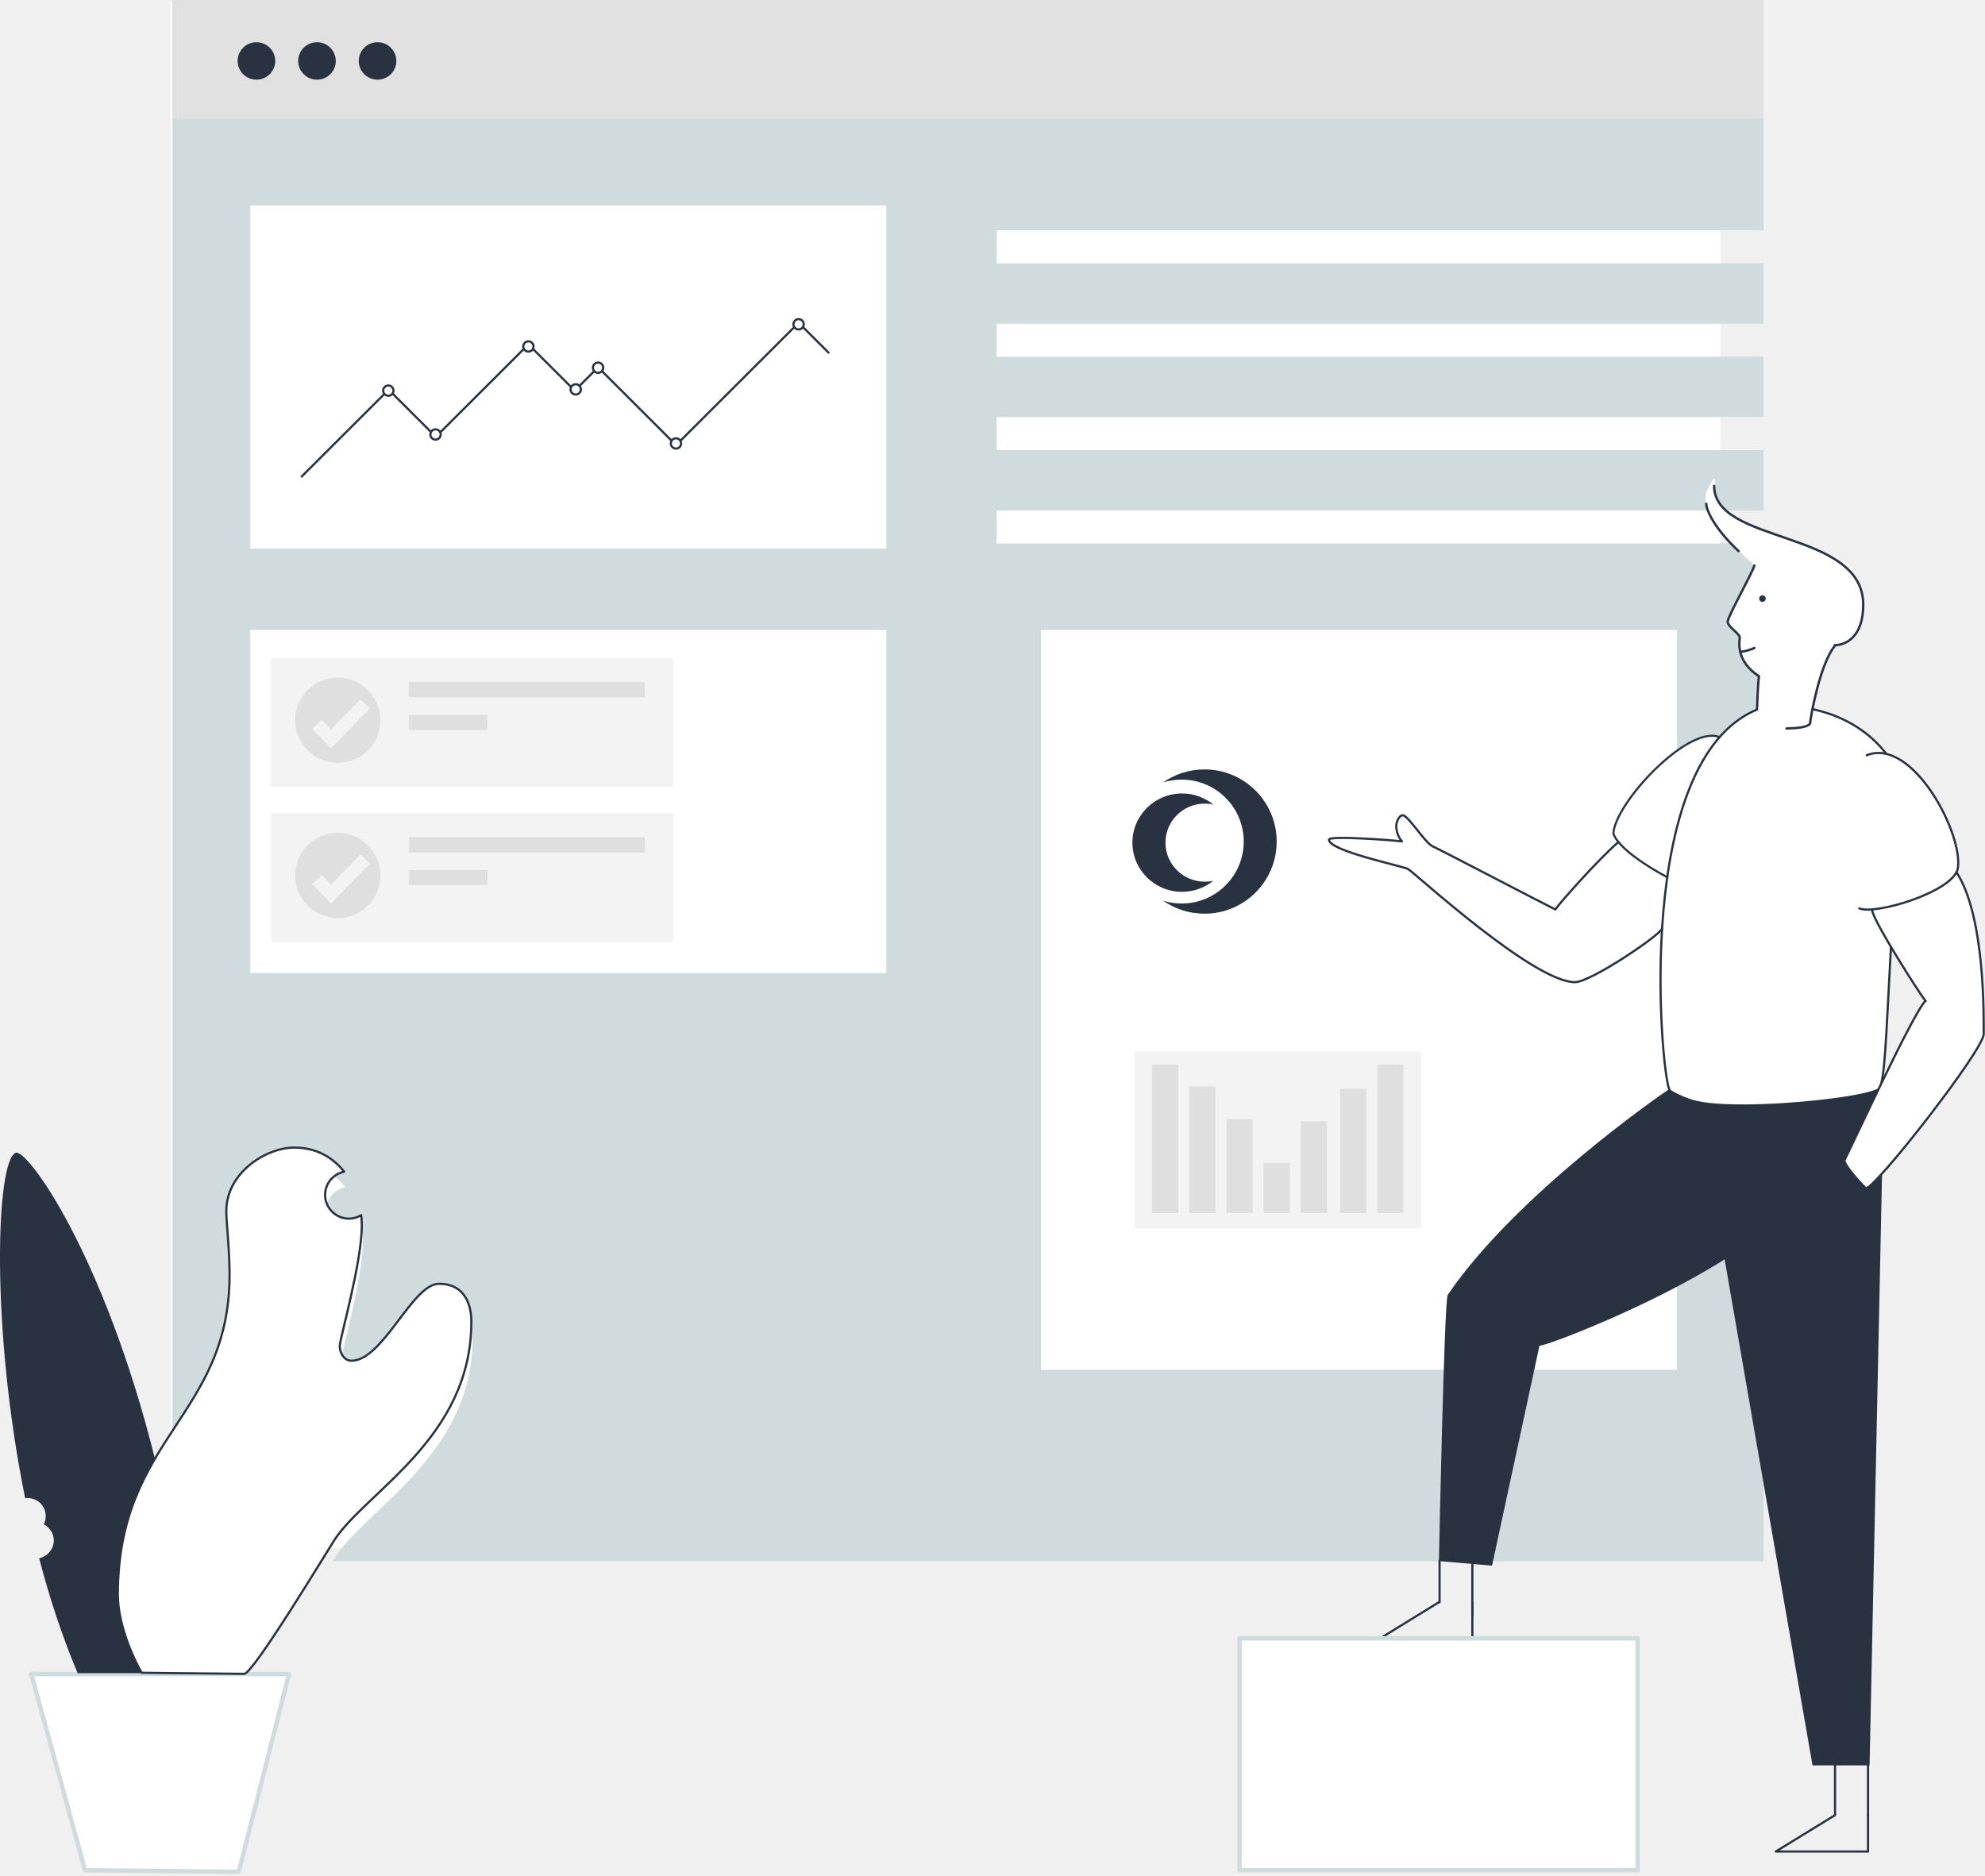
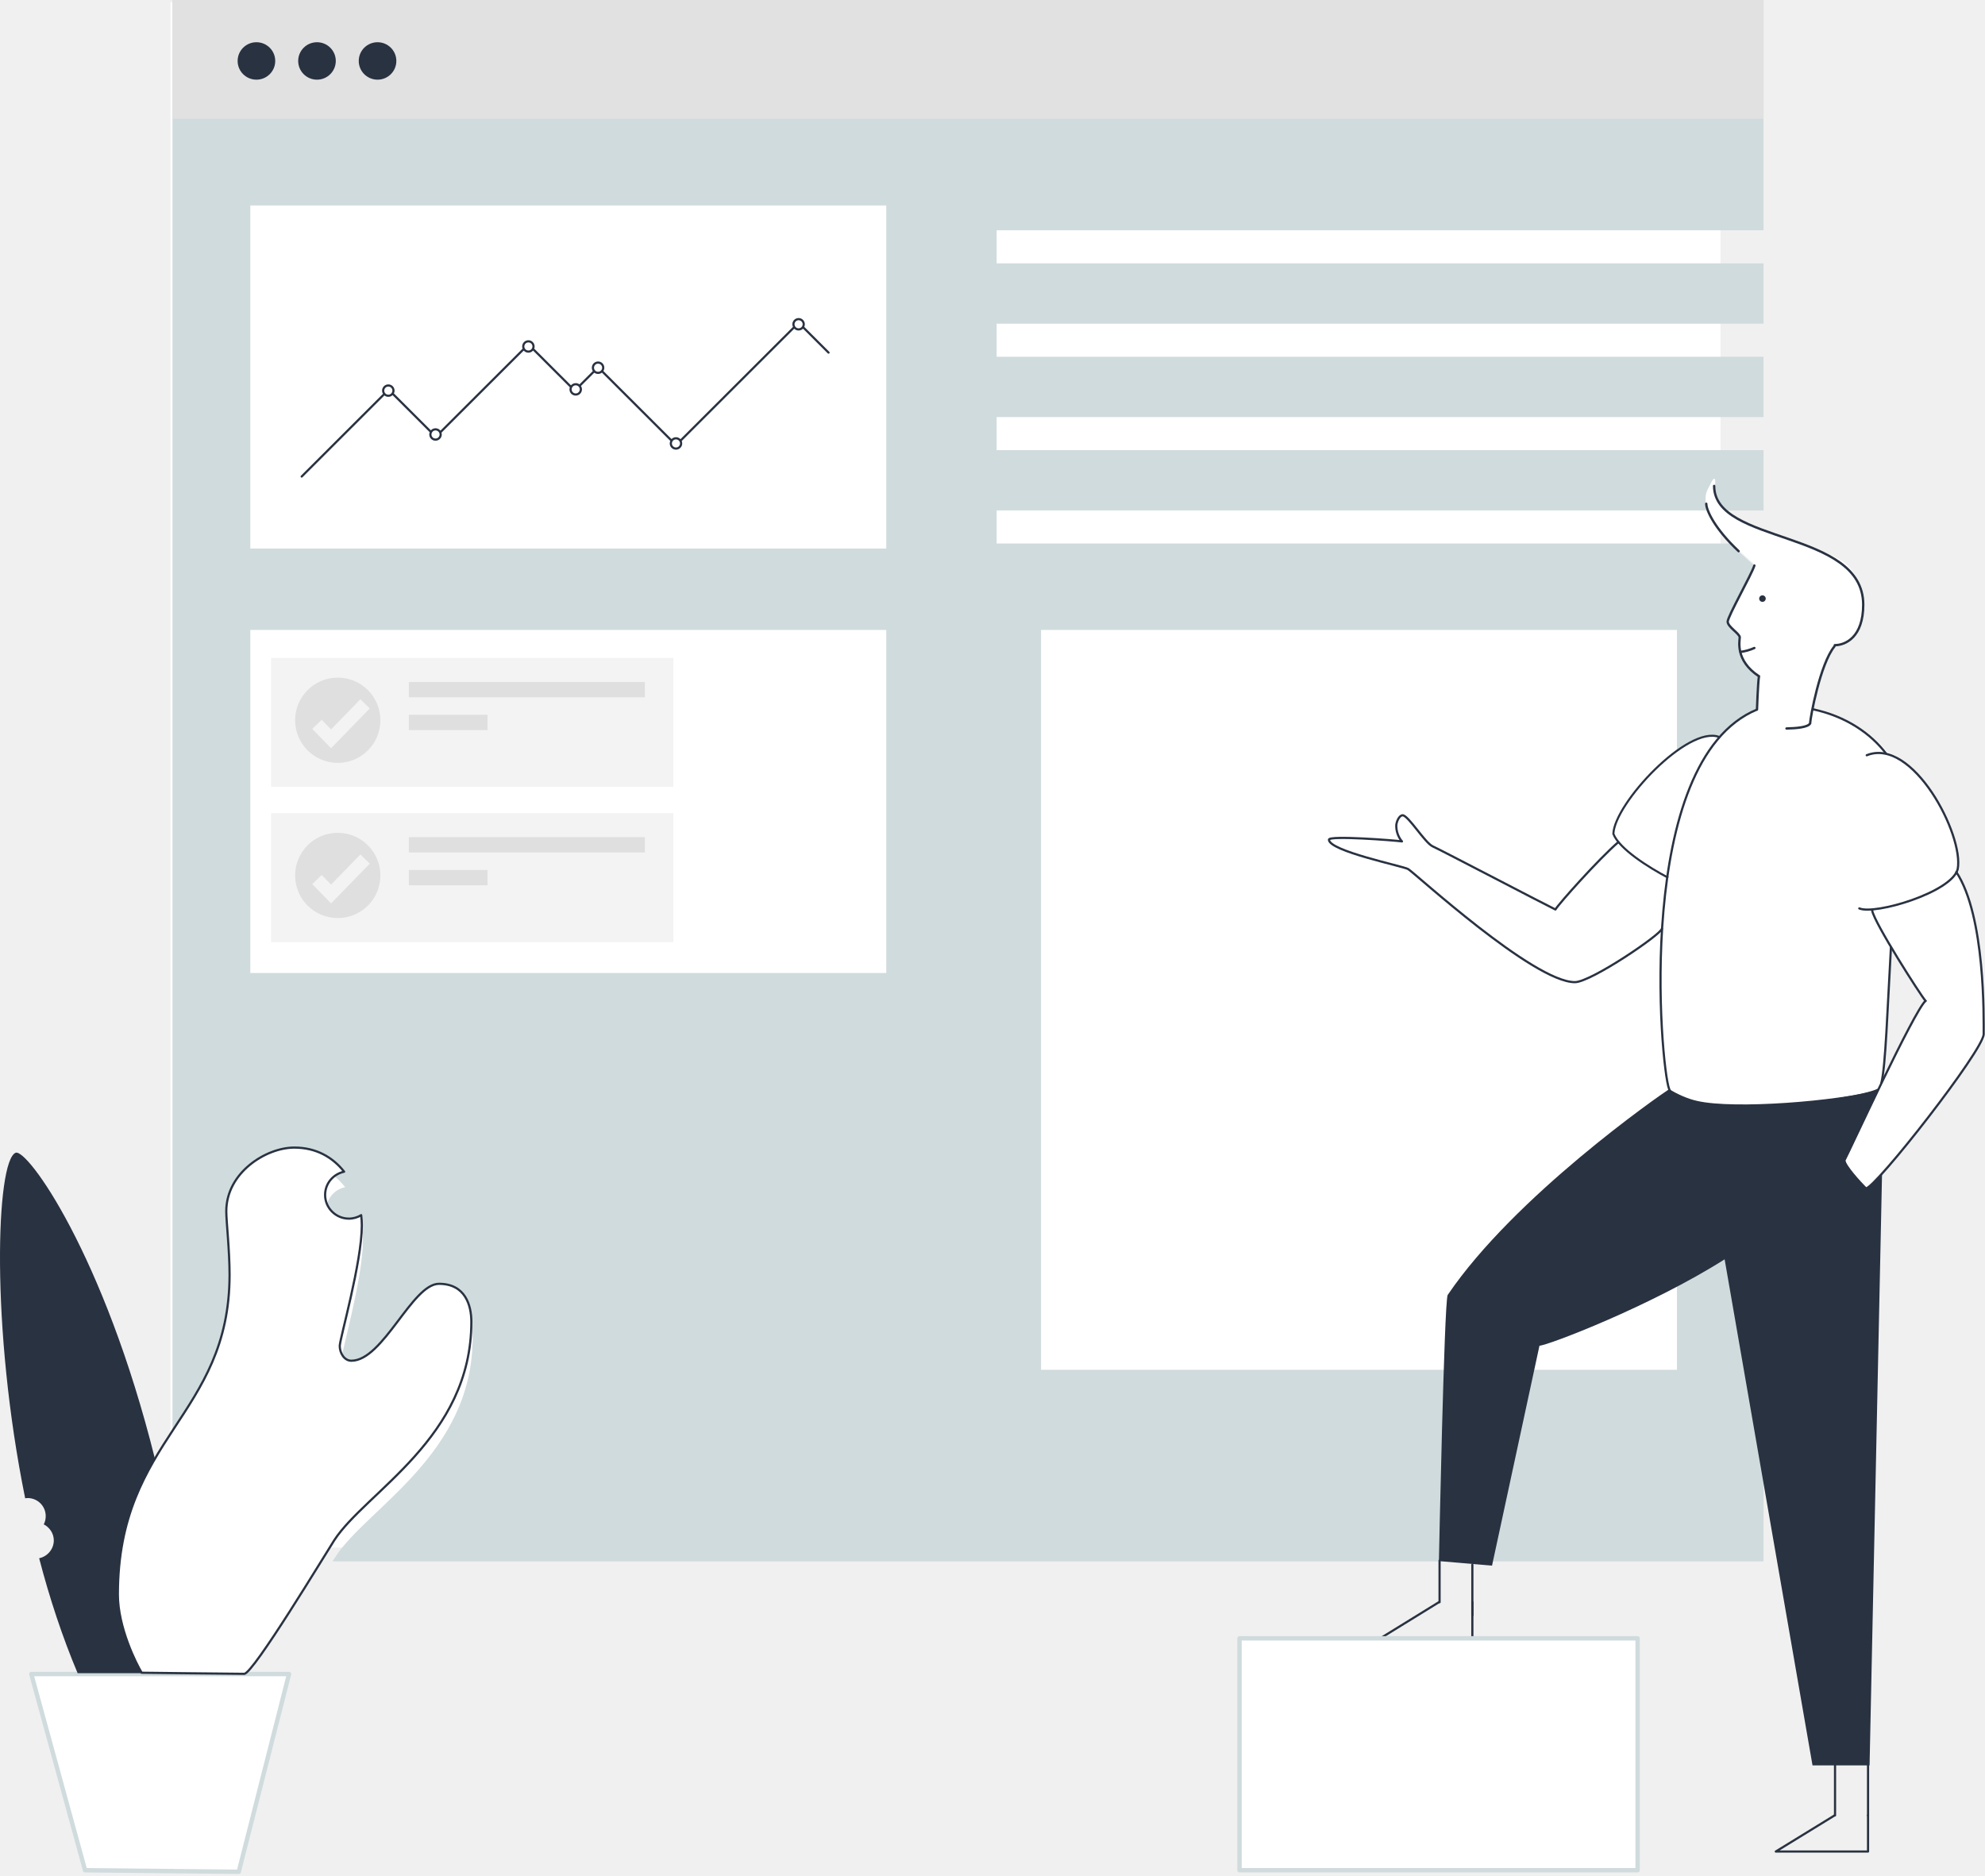
<svg xmlns="http://www.w3.org/2000/svg" width="908px" height="858px" viewBox="0 0 908 858" version="1.1">
-   <g id="Artboard" stroke="none" stroke-width="1" fill="none" fill-rule="evenodd">
-     <rect id="Rectangle" fill="#FFFFFF" x="78" y="1" width="709" height="707" />
+   <g id="Page-1" stroke="none" stroke-width="1" fill="none" fill-rule="evenodd">
    <g id="hero">
-       <g id="Background" transform="translate(78, 0)" fill-rule="nonzero">
-         <path d="M728.7,205.936 L728.7,233.52 L711.7,233.52 C714.1,235.811 717.5,238.101 722.3,240.391 C723.154,240.65 725.565,241.389 728.7,242.39 L728.7,242.483 C725.4,241.487 722.9,240.69 722,240.391 C702.6,231.031 705.9,220.973 706.1,219.18 C706.1,219.18 703.4,222.467 702.5,225.554 C701.809,227.98 702.204,230.703 703.294,233.52 L377.9,233.52 L377.9,248.657 L713.836,248.657 C719.375,254.575 724.8,258.914 724.8,258.914 L722,264.789 L715.1,277.834 L712,284.008 L712.9,285.801 L716.6,289.585 L717.9,291.178 L717.9,296.456 L718.4,299.444 L720.7,303.925 L724,307.211 L726.6,309.302 L725.6,324.638 C718.9,327.426 713.3,331.808 708.4,337.384 C708.4,337.384 708.3,337.285 708.3,337.285 C703.408,335.424 696.335,338.333 689.1,343.532 L689.1,288.191 L398.2,288.191 L398.2,626.671 L689.1,626.671 L689.1,502.299 C696.272,506.702 712.066,507.574 728.7,506.774 L728.7,714.303 L74.1,714.303 C74.7,713.307 75.2,712.61 75.5,712.112 C90,689.806 138.2,665.308 138.2,612.032 C138.2,604.464 135.5,594.506 123.3,594.506 C111.1,594.506 97.9,629.758 83.2,629.758 C79.9,629.758 77.9,626.173 77.9,622.986 C77.9,619.799 88,584.747 88,567.718 C88,566.125 87.9,564.631 87.7,563.038 C86.1,564.033 84.2,564.631 82.1,564.631 C76.1,564.631 71.2,559.751 71.2,553.776 C71.2,548.499 74.9,544.117 79.9,543.121 C74.8,536.648 67.3,532.068 57.1,532.068 C44.2,532.068 26,543.519 26,561.245 C26,566.224 27.5,578.871 27.5,590.323 C27.5,623.683 14,642.504 0.9,662.62 L0.9,2.27373675e-13 L728.7,2.27373675e-13 L728.7,105.358 L377.9,105.358 L377.9,120.494 L728.7,120.494 L728.7,148.079 L377.9,148.079 L377.9,163.215 L728.7,163.215 L728.7,190.799 L377.9,190.799 L377.9,205.936 L728.7,205.936 Z M36.5,288.191 L36.5,445.132 L327.4,445.132 L327.4,288.191 L36.5,288.191 Z M36.5,94.006 L36.5,250.947 L327.4,250.947 L327.4,94.006 L36.5,94.006 Z" id="Combined-Shape" fill="#D0DBDD" />
-         <rect id="Rectangle" fill="#E1E1E1" x="0.9" y="0" width="727.7" height="54.372" />
-         <ellipse id="Oval" fill="#293241" cx="39.3" cy="27.883" rx="8.6" ry="8.564" />
-         <ellipse id="Oval" fill="#293241" cx="67" cy="27.883" rx="8.6" ry="8.564" />
-         <ellipse id="Oval" fill="#293241" cx="94.7" cy="27.883" rx="8.6" ry="8.564" />
+       <rect id="Rectangle" fill="#FFFFFF" fill-rule="nonzero" x="78" y="1" width="709" height="707" />
+       <g>
+         <g id="Background" transform="translate(78, 0)" fill-rule="nonzero">
+           <path d="M728.7,205.936 L728.7,233.52 L711.7,233.52 C714.1,235.811 717.5,238.101 722.3,240.391 C723.154,240.65 725.565,241.389 728.7,242.39 L728.7,242.483 C725.4,241.487 722.9,240.69 722,240.391 C702.6,231.031 705.9,220.973 706.1,219.18 C706.1,219.18 703.4,222.467 702.5,225.554 C701.809,227.98 702.204,230.703 703.294,233.52 L377.9,233.52 L377.9,248.657 L713.836,248.657 C719.375,254.575 724.8,258.914 724.8,258.914 L722,264.789 L715.1,277.834 L712,284.008 L712.9,285.801 L716.6,289.585 L717.9,291.178 L717.9,296.456 L718.4,299.444 L720.7,303.925 L724,307.211 L726.6,309.302 L725.6,324.638 C718.9,327.426 713.3,331.808 708.4,337.384 C708.4,337.384 708.3,337.285 708.3,337.285 C703.408,335.424 696.335,338.333 689.1,343.532 L689.1,288.191 L398.2,288.191 L398.2,626.671 L689.1,626.671 L689.1,502.299 C696.272,506.702 712.066,507.574 728.7,506.774 L728.7,714.303 L74.1,714.303 C74.7,713.307 75.2,712.61 75.5,712.112 C90,689.806 138.2,665.308 138.2,612.032 C138.2,604.464 135.5,594.506 123.3,594.506 C111.1,594.506 97.9,629.758 83.2,629.758 C79.9,629.758 77.9,626.173 77.9,622.986 C77.9,619.799 88,584.747 88,567.718 C88,566.125 87.9,564.631 87.7,563.038 C86.1,564.033 84.2,564.631 82.1,564.631 C76.1,564.631 71.2,559.751 71.2,553.776 C71.2,548.499 74.9,544.117 79.9,543.121 C74.8,536.648 67.3,532.068 57.1,532.068 C44.2,532.068 26,543.519 26,561.245 C26,566.224 27.5,578.871 27.5,590.323 C27.5,623.683 14,642.504 0.9,662.62 L0.9,2.27373675e-13 L728.7,2.27373675e-13 L728.7,105.358 L377.9,105.358 L377.9,120.494 L728.7,120.494 L728.7,148.079 L377.9,148.079 L377.9,163.215 L728.7,163.215 L728.7,190.799 L377.9,190.799 L377.9,205.936 L728.7,205.936 Z M36.5,288.191 L36.5,445.132 L327.4,445.132 L327.4,288.191 L36.5,288.191 Z M36.5,94.006 L36.5,250.947 L327.4,250.947 L327.4,94.006 L36.5,94.006 Z" id="Combined-Shape" fill="#D0DBDD" />
+           <rect id="Rectangle" fill="#E1E1E1" x="0.9" y="0" width="727.7" height="54.372" />
+           <ellipse id="Oval" fill="#293241" cx="39.3" cy="27.883" rx="8.6" ry="8.564" />
+           <ellipse id="Oval" fill="#293241" cx="67" cy="27.883" rx="8.6" ry="8.564" />
+           <ellipse id="Oval" fill="#293241" cx="94.7" cy="27.883" rx="8.6" ry="8.564" />
+         </g>
+         <g id="Group-2" transform="translate(124, 301)">
+           <rect id="Rectangle" fill="#F3F3F3" fill-rule="nonzero" x="0" y="0" width="184" height="59" />
+           <circle id="Oval" fill="#DFDFDF" fill-rule="nonzero" cx="30.5" cy="28.5" r="19.5" />
+           <rect id="Rectangle" fill="#DFDFDF" fill-rule="nonzero" x="63" y="11" width="108" height="7" />
+           <rect id="Rectangle" fill="#DFDFDF" fill-rule="nonzero" x="63" y="26" width="36" height="7" />
+           <polyline id="Path" stroke="#F3F3F3" stroke-width="6" points="43 21 27.437 37 21 30.376" />
+         </g>
+         <g id="Group-2-Copy" transform="translate(124, 372)">
+           <rect id="Rectangle" fill="#F3F3F3" fill-rule="nonzero" x="0" y="0" width="184" height="59" />
+           <circle id="Oval" fill="#DFDFDF" fill-rule="nonzero" cx="30.5" cy="28.5" r="19.5" />
+           <rect id="Rectangle" fill="#DFDFDF" fill-rule="nonzero" x="63" y="11" width="108" height="7" />
+           <rect id="Rectangle" fill="#DFDFDF" fill-rule="nonzero" x="63" y="26" width="36" height="7" />
+           <polyline id="Path" stroke="#F3F3F3" stroke-width="6" points="43 21 27.437 37 21 30.376" />
+         </g>
+         <path d="M859.614,497.815 C802.845,510.477 770.927,510.477 763.861,497.815 C759.954,477.849 758.852,453.371 760.556,424.382 C745.732,435.936 732.444,444.095 720.692,448.86 C704.77,445.421 679.296,428.173 644.27,397.118 C620.54,391.07 608.455,386.957 608.013,384.78 C607.571,382.602 618.822,382.602 641.766,384.78 C638.582,377.783 638.582,373.703 641.766,372.541 C645.223,375.136 649.257,379.795 653.867,386.518 L712.114,415.262 L740.624,384.78 C740.624,384.78 739.856,383.137 738.32,379.853 C742.451,368.627 763.861,336.155 786.798,336.819 C792.74,330.503 798.516,326.29 804.125,324.182 C804.125,318.576 804.459,313.721 805.127,309.616 C796.78,303.293 793.942,297.17 796.613,291.246 L790.103,284.242 C793.842,276.042 798.116,267.399 802.923,258.311 C790.637,248.387 783.292,238.968 780.888,230.052 C780.888,221.893 785.377,214.844 784.494,221.893 C782.15,240.599 820.968,244.144 841.796,256.14 C854.606,263.517 858.194,290.888 839.582,295.326 C838.517,295.58 831.423,309.616 829.466,324.182 C829.344,325.089 830.577,323.918 831.423,324.182 C845.676,328.623 856.308,335.239 863.32,344.028 C871.299,346.986 878.863,354.034 886.009,365.172 C893.156,376.31 896.31,387.423 895.471,398.511 C903.824,415.758 908,441.3 908,475.091 C890.002,501.669 886.009,509.336 854.005,543.189 L844.189,545 L844.189,530.353 L859.614,497.815 Z M865,432.902 L860.9,494.125 L880.8,457.884 L865,432.902 Z" id="Combined-Shape" fill="#FFFFFF" fill-rule="nonzero" />
+         <g id="personnage" transform="translate(567, 222)">
+           <path d="M295.8,122.819 C289,113.861 277.7,105.7 262,102.415" id="Path" stroke="#293241" />
+           <path d="M293.6,273.506 C295.6,265.046 296.3,240.661 298,210.902" id="Path" stroke="#293241" />
+           <path d="M236.7,102.614 C180.1,126.103 192.6,266.34 196.5,276.193 C203.1,292.914 284.8,280.97 292.1,276.492" id="Path" stroke="#293241" fill="#FFFFFF" fill-rule="nonzero" />
+           <path d="M272.1,73.751 C265.6,81.713 261.1,106.197 261,108.984 C260,110.676 255.1,111.174 250.2,111.273" id="Path" stroke="#293241" stroke-width="1.075" stroke-linecap="round" />
+           <path d="M173.3,163.228 C164.1,171.19 146,191.494 144.5,194.082 C139.9,191.892 92,166.811 88.4,165.218 C84.8,163.626 77.2,150.986 74.6,150.986 C73.1,150.986 71.7,153.872 71.7,155.862 C71.7,159.246 73.3,161.834 74.3,162.929 C70.9,162.431 40.9,160.142 40.9,162.133 C40.9,167.308 74.5,174.176 77.1,175.569 C79.7,176.963 134.4,227.324 153.4,227.324 C160.8,227.324 193.2,205.229 193.2,202.84" id="Path" stroke="#293241" stroke-linecap="round" stroke-linejoin="round" />
+           <polyline id="Path" stroke="#293241" stroke-linecap="round" stroke-linejoin="round" points="287.5 608.521 287.5 625.042 245.3 625.042 272.2 608.521" />
+           <path d="M287.5,608.521 L287.5,585.43" id="Path" stroke="#293241" stroke-linecap="round" stroke-linejoin="round" />
+           <path d="M272.4,608.521 L272.4,585.43" id="Path" stroke="#293241" stroke-linecap="round" stroke-linejoin="round" />
+           <polyline id="Path" stroke="#293241" stroke-linecap="round" stroke-linejoin="round" points="106.5 510.982 106.5 527.504 64.4 527.504 91.2 510.982" />
+           <path d="M106.5,516.954 L106.5,493.863" id="Path" stroke="#293241" stroke-linecap="round" stroke-linejoin="round" />
+           <path d="M91.5,510.982 L91.5,491.972" id="Path" stroke="#293241" stroke-linecap="round" stroke-linejoin="round" />
+           <rect id="socle" stroke="#D0DBDD" stroke-width="2" fill="#FFFFFF" fill-rule="nonzero" stroke-linecap="round" stroke-linejoin="round" x="0" y="527.504" width="182.1" height="106.098" />
+           <path d="M289.4,194.579 C290.3,200.053 311.3,232.997 313.8,235.884 C308.5,240.462 279,304.658 276.7,308.839 C276.7,311.227 283.9,319.09 286.5,321.678 C290.9,321.678 340.4,258.278 340.4,251.112 C340.4,243.946 341.2,197.167 327.9,176.963" id="Path" stroke="#293241" stroke-linecap="round" />
+           <path d="M283.5,193.584 C290.7,196.669 325.7,186.219 328.5,175.669 C331.5,160.043 307.9,115.056 286.9,123.516" id="Path" stroke="#293241" stroke-linecap="round" />
+           <path d="M286.4,321.777 C283.8,319.19 276.6,311.327 276.6,308.938 C277.7,307.047 284.5,292.317 292.1,276.691 C273.3,281.767 226.5,285.549 209.4,281.667 C204.8,280.672 200.2,278.482 196.5,276.293 C192,279.179 125.8,325.261 95.2,370.447 C93.6,374.03 91.2,492.171 91.2,492.171 L115.5,494.261 L137.2,393.637 C140.7,393.637 188,375.623 221.9,354.124 L262.1,585.629 L288.2,585.629 L293.9,315.109 C290.1,319.09 287.3,321.777 286.4,321.777 Z" id="Path" fill="#293241" fill-rule="nonzero" />
+           <path d="M217.1,0.299 C217.1,27.171 285.3,20.204 285.3,54.641 C285.3,69.571 277.1,73.154 272.3,73.154" id="Path" stroke="#293241" stroke-width="1.075" stroke-linecap="round" />
+           <path d="M213.5,8.46 C213.5,11.446 217.3,19.806 228.3,30.157" id="Path" stroke="#293241" stroke-width="1.075" stroke-linecap="round" />
+           <path d="M235.5,36.726 C234.3,40.707 223.3,60.016 223.3,62.405 C223.3,64.793 228.8,67.879 228.8,69.571 C228.8,71.263 226.6,80.121 237.6,87.386 C237.1,90.671 236.7,102.614 236.7,102.614" id="Path" stroke="#293241" stroke-width="1.075" stroke-linecap="round" />
+           <ellipse id="Oval" fill="#293241" fill-rule="nonzero" cx="239.2" cy="51.855" rx="1.5" ry="1.493" />
+           <path d="M235.5,74.448 C233.5,75.343 231.4,75.941 229.2,76.239" id="Path" stroke="#293241" stroke-width="1.075" stroke-linecap="round" />
+           <path d="M219.4,115.155 C205,109.681 171.6,145.511 171,159.446 C173.6,166.313 187.2,174.873 196.1,179.55" id="Path" stroke="#293241" stroke-width="0.95" />
+         </g>
+         <g id="plant" transform="translate(0, 525)" fill-rule="nonzero">
+           <polygon id="Path" stroke="#D0DBDD" stroke-width="2" fill="#FFFFFF" stroke-linecap="round" stroke-linejoin="round" points="109.212 331.304 38.912 330.608 14.312 240.849 132.212 240.849" />
+           <path d="M64.912,240.352 C62.312,236.277 54.012,219.677 54.012,204.568 C54.012,176.934 61.612,158.446 70.912,142.541 C47.512,48.607 12.312,0.099 7.112,2.386 C-1.788,6.262 -4.388,82.105 11.512,160.434 C11.912,160.434 12.212,160.334 12.612,160.334 C17.212,160.334 20.912,164.012 20.912,168.584 C20.912,169.976 20.612,171.268 20.012,172.362 C22.712,173.753 24.612,176.537 24.612,179.717 C24.612,183.693 21.712,187.073 17.912,187.868 C22.612,205.959 28.512,223.851 35.512,240.451 C39.112,240.451 79.512,240.451 79.512,240.451 L79.512,240.451 C71.312,240.451 64.912,240.352 64.912,240.352 Z" id="Path" fill="#293241" />
+           <path d="M200.812,62.325 C188.512,62.325 175.312,97.513 160.712,97.513 C157.512,97.513 155.412,94.034 155.412,90.753 C155.412,87.572 165.512,52.583 165.512,35.586 C165.512,34.095 165.412,32.504 165.212,30.914 C163.612,31.908 161.612,32.504 159.612,32.504 C153.612,32.504 148.712,27.634 148.712,21.669 C148.712,16.401 152.412,12.127 157.412,11.034 C152.312,4.572 144.812,2.84217094e-14 134.612,2.84217094e-14 C121.712,2.84217094e-14 103.512,11.431 103.512,29.125 C103.512,34.095 105.012,46.719 105.012,58.15 C105.012,122.959 53.912,132.701 53.912,204.468 C53.912,219.577 62.312,236.177 64.812,240.253 C64.812,240.253 107.612,240.75 111.712,240.75 C115.812,240.75 149.112,185.483 152.912,179.618 C167.412,157.352 215.612,132.899 215.612,79.72 C215.612,72.265 212.912,62.325 200.812,62.325 Z" id="Path" stroke="#293241" fill="#FFFFFF" stroke-linecap="round" stroke-linejoin="round" />
+         </g>
      </g>
-       <g id="Group-2" transform="translate(124, 301)">
-         <rect id="Rectangle" fill="#F3F3F3" fill-rule="nonzero" x="0" y="0" width="184" height="59" />
-         <circle id="Oval" fill="#DFDFDF" fill-rule="nonzero" cx="30.5" cy="28.5" r="19.5" />
-         <rect id="Rectangle" fill="#DFDFDF" fill-rule="nonzero" x="63" y="11" width="108" height="7" />
-         <rect id="Rectangle" fill="#DFDFDF" fill-rule="nonzero" x="63" y="26" width="36" height="7" />
-         <polyline id="Path" stroke="#F3F3F3" stroke-width="6" points="43 21 27.437 37 21 30.376" />
+       <g id="Group-3" stroke-linecap="round" stroke-linejoin="round" transform="translate(138, 146)" stroke="#293241">
+         <path d="M225.327,3.644 L173.237,55.651 C173.449,56.004 173.571,56.418 173.571,56.86 C173.571,58.161 172.515,59.216 171.211,59.216 C169.908,59.216 168.851,58.161 168.851,56.86 C168.851,56.395 168.986,55.963 169.218,55.598 L137.351,23.782 C137.717,23.367 137.939,22.823 137.939,22.226 C137.939,20.925 136.882,19.87 135.579,19.87 C134.275,19.87 133.219,20.925 133.219,22.226 C133.219,22.833 133.448,23.387 133.826,23.805 L127.085,30.535 C127.472,30.955 127.709,31.516 127.709,32.131 C127.709,33.433 126.652,34.488 125.349,34.488 C124.045,34.488 122.989,33.433 122.989,32.131 C122.989,31.743 123.083,31.377 123.249,31.055 L105.784,13.617 C105.82,13.55 105.853,13.48 105.883,13.409 C106.251,12.529 106.051,11.514 105.377,10.838 C104.703,10.162 103.687,9.959 102.804,10.324 C101.921,10.688 101.345,11.547 101.345,12.501 C101.345,12.907 101.448,13.289 101.629,13.623 L63.38,51.803 C63.011,50.981 62.185,50.408 61.224,50.408 C60.334,50.408 59.559,50.899 59.157,51.625 L41.566,34.055 C41.14,34.664 40.432,35.062 39.632,35.062 C38.908,35.062 38.26,34.737 37.827,34.224 L5.68434189e-14,72 L37.827,34.224 C37.481,33.814 37.272,33.284 37.272,32.705 C37.272,31.404 38.328,30.349 39.632,30.349 C40.935,30.349 41.992,31.404 41.992,32.705 C41.992,33.208 41.834,33.673 41.566,34.055 L59.157,51.625 C58.97,51.963 58.864,52.351 58.864,52.764 C58.864,54.065 59.921,55.12 61.224,55.12 C62.527,55.12 63.584,54.065 63.584,52.764 C63.584,52.422 63.511,52.097 63.38,51.803 L101.629,13.623 C102.027,14.356 102.803,14.854 103.696,14.858 C104.574,14.861 105.374,14.378 105.784,13.617 L123.249,31.055 C123.641,30.295 124.434,29.775 125.349,29.775 C126.035,29.775 126.654,30.068 127.085,30.535 L133.826,23.805 C134.258,24.282 134.883,24.583 135.579,24.583 C136.285,24.583 136.919,24.273 137.351,23.782 L169.218,55.598 C169.636,54.94 170.373,54.503 171.211,54.503 C172.072,54.503 172.825,54.963 173.237,55.651 L225.327,3.644 C225.084,3.274 224.943,2.832 224.943,2.356 C224.943,1.055 226,0 227.303,0 C228.607,0 229.663,1.055 229.663,2.356 C229.663,2.825 229.526,3.261 229.29,3.628 L241,15.312 L229.29,3.628 C228.871,4.28 228.137,4.713 227.303,4.713 C226.476,4.713 225.748,4.288 225.327,3.644 Z" id="Combined-Shape" />
      </g>
-       <g id="Group-2-Copy" transform="translate(124, 372)">
-         <rect id="Rectangle" fill="#F3F3F3" fill-rule="nonzero" x="0" y="0" width="184" height="59" />
-         <circle id="Oval" fill="#DFDFDF" fill-rule="nonzero" cx="30.5" cy="28.5" r="19.5" />
-         <rect id="Rectangle" fill="#DFDFDF" fill-rule="nonzero" x="63" y="11" width="108" height="7" />
-         <rect id="Rectangle" fill="#DFDFDF" fill-rule="nonzero" x="63" y="26" width="36" height="7" />
-         <polyline id="Path" stroke="#F3F3F3" stroke-width="6" points="43 21 27.437 37 21 30.376" />
-       </g>
-       <path d="M859.614,497.815 C802.845,510.477 770.927,510.477 763.861,497.815 C759.954,477.849 758.852,453.371 760.556,424.382 C745.732,435.936 732.444,444.095 720.692,448.86 C704.77,445.421 679.296,428.173 644.27,397.118 C620.54,391.07 608.455,386.957 608.013,384.78 C607.571,382.602 618.822,382.602 641.766,384.78 C638.582,377.783 638.582,373.703 641.766,372.541 C645.223,375.136 649.257,379.795 653.867,386.518 L712.114,415.262 L740.624,384.78 C740.624,384.78 739.856,383.137 738.32,379.853 C742.451,368.627 763.861,336.155 786.798,336.819 C792.74,330.503 798.516,326.29 804.125,324.182 C804.125,318.576 804.459,313.721 805.127,309.616 C796.78,303.293 793.942,297.17 796.613,291.246 L790.103,284.242 C793.842,276.042 798.116,267.399 802.923,258.311 C790.637,248.387 783.292,238.968 780.888,230.052 C780.888,221.893 785.377,214.844 784.494,221.893 C782.15,240.599 820.968,244.144 841.796,256.14 C854.606,263.517 858.194,290.888 839.582,295.326 C838.517,295.58 831.423,309.616 829.466,324.182 C829.344,325.089 830.577,323.918 831.423,324.182 C845.676,328.623 856.308,335.239 863.32,344.028 C871.299,346.986 878.863,354.034 886.009,365.172 C893.156,376.31 896.31,387.423 895.471,398.511 C903.824,415.758 908,441.3 908,475.091 C890.002,501.669 886.009,509.336 854.005,543.189 L844.189,545 L844.189,530.353 L859.614,497.815 Z M865,432.902 L860.9,494.125 L880.8,457.884 L865,432.902 Z" id="Combined-Shape" fill="#FFFFFF" />
-       <g id="personnage" transform="translate(567, 222)">
-         <path d="M295.8,122.819 C289,113.861 277.7,105.7 262,102.415" id="Path" stroke="#293241" />
-         <path d="M293.6,273.506 C295.6,265.046 296.3,240.661 298,210.902" id="Path" stroke="#293241" />
-         <path d="M236.7,102.614 C180.1,126.103 192.6,266.34 196.5,276.193 C203.1,292.914 284.8,280.97 292.1,276.492" id="Path" stroke="#293241" fill="#FFFFFF" />
-         <path d="M272.1,73.751 C265.6,81.713 261.1,106.197 261,108.984 C260,110.676 255.1,111.174 250.2,111.273" id="Path" stroke="#293241" stroke-width="1.075" stroke-linecap="round" />
-         <path d="M173.3,163.228 C164.1,171.19 146,191.494 144.5,194.082 C139.9,191.892 92,166.811 88.4,165.218 C84.8,163.626 77.2,150.986 74.6,150.986 C73.1,150.986 71.7,153.872 71.7,155.862 C71.7,159.246 73.3,161.834 74.3,162.929 C70.9,162.431 40.9,160.142 40.9,162.133 C40.9,167.308 74.5,174.176 77.1,175.569 C79.7,176.963 134.4,227.324 153.4,227.324 C160.8,227.324 193.2,205.229 193.2,202.84" id="Path" stroke="#293241" stroke-linecap="round" stroke-linejoin="round" />
-         <polyline id="Path" stroke="#293241" stroke-linecap="round" stroke-linejoin="round" points="287.5 608.521 287.5 625.042 245.3 625.042 272.2 608.521" />
-         <path d="M287.5,608.521 L287.5,585.43" id="Path" stroke="#293241" stroke-linecap="round" stroke-linejoin="round" />
-         <path d="M272.4,608.521 L272.4,585.43" id="Path" stroke="#293241" stroke-linecap="round" stroke-linejoin="round" />
-         <polyline id="Path" stroke="#293241" stroke-linecap="round" stroke-linejoin="round" points="106.5 510.982 106.5 527.504 64.4 527.504 91.2 510.982" />
-         <path d="M106.5,516.954 L106.5,493.863" id="Path" stroke="#293241" stroke-linecap="round" stroke-linejoin="round" />
-         <path d="M91.5,510.982 L91.5,491.972" id="Path" stroke="#293241" stroke-linecap="round" stroke-linejoin="round" />
-         <rect id="socle" stroke="#D0DBDD" stroke-width="2" fill="#FFFFFF" stroke-linecap="round" stroke-linejoin="round" x="0" y="527.504" width="182.1" height="106.098" />
-         <path d="M289.4,194.579 C290.3,200.053 311.3,232.997 313.8,235.884 C308.5,240.462 279,304.658 276.7,308.839 C276.7,311.227 283.9,319.09 286.5,321.678 C290.9,321.678 340.4,258.278 340.4,251.112 C340.4,243.946 341.2,197.167 327.9,176.963" id="Path" stroke="#293241" stroke-linecap="round" />
-         <path d="M283.5,193.584 C290.7,196.669 325.7,186.219 328.5,175.669 C331.5,160.043 307.9,115.056 286.9,123.516" id="Path" stroke="#293241" stroke-linecap="round" />
-         <path d="M286.4,321.777 C283.8,319.19 276.6,311.327 276.6,308.938 C277.7,307.047 284.5,292.317 292.1,276.691 C273.3,281.767 226.5,285.549 209.4,281.667 C204.8,280.672 200.2,278.482 196.5,276.293 C192,279.179 125.8,325.261 95.2,370.447 C93.6,374.03 91.2,492.171 91.2,492.171 L115.5,494.261 L137.2,393.637 C140.7,393.637 188,375.623 221.9,354.124 L262.1,585.629 L288.2,585.629 L293.9,315.109 C290.1,319.09 287.3,321.777 286.4,321.777 Z" id="Path" fill="#293241" fill-rule="nonzero" />
-         <path d="M217.1,0.299 C217.1,27.171 285.3,20.204 285.3,54.641 C285.3,69.571 277.1,73.154 272.3,73.154" id="Path" stroke="#293241" stroke-width="1.075" stroke-linecap="round" />
-         <path d="M213.5,8.46 C213.5,11.446 217.3,19.806 228.3,30.157" id="Path" stroke="#293241" stroke-width="1.075" stroke-linecap="round" />
-         <path d="M235.5,36.726 C234.3,40.707 223.3,60.016 223.3,62.405 C223.3,64.793 228.8,67.879 228.8,69.571 C228.8,71.263 226.6,80.121 237.6,87.386 C237.1,90.671 236.7,102.614 236.7,102.614" id="Path" stroke="#293241" stroke-width="1.075" stroke-linecap="round" />
-         <ellipse id="Oval" fill="#293241" fill-rule="nonzero" cx="239.2" cy="51.855" rx="1.5" ry="1.493" />
-         <path d="M235.5,74.448 C233.5,75.343 231.4,75.941 229.2,76.239" id="Path" stroke="#293241" stroke-width="1.075" stroke-linecap="round" />
-         <path d="M219.4,115.155 C205,109.681 171.6,145.511 171,159.446 C173.6,166.313 187.2,174.873 196.1,179.55" id="Path" stroke="#293241" stroke-width="0.95" />
-       </g>
-       <g id="plant" transform="translate(0, 525)">
-         <polygon id="Path" stroke="#D0DBDD" stroke-width="2" fill="#FFFFFF" stroke-linecap="round" stroke-linejoin="round" points="109.212 331.304 38.912 330.608 14.312 240.849 132.212 240.849" />
-         <path d="M64.912,240.352 C62.312,236.277 54.012,219.677 54.012,204.568 C54.012,176.934 61.612,158.446 70.912,142.541 C47.512,48.607 12.312,0.099 7.112,2.386 C-1.788,6.262 -4.388,82.105 11.512,160.434 C11.912,160.434 12.212,160.334 12.612,160.334 C17.212,160.334 20.912,164.012 20.912,168.584 C20.912,169.976 20.612,171.268 20.012,172.362 C22.712,173.753 24.612,176.537 24.612,179.717 C24.612,183.693 21.712,187.073 17.912,187.868 C22.612,205.959 28.512,223.851 35.512,240.451 C39.112,240.451 79.512,240.451 79.512,240.451 L79.512,240.451 C71.312,240.451 64.912,240.352 64.912,240.352 Z" id="Path" fill="#293241" fill-rule="nonzero" />
-         <path d="M200.812,62.325 C188.512,62.325 175.312,97.513 160.712,97.513 C157.512,97.513 155.412,94.034 155.412,90.753 C155.412,87.572 165.512,52.583 165.512,35.586 C165.512,34.095 165.412,32.504 165.212,30.914 C163.612,31.908 161.612,32.504 159.612,32.504 C153.612,32.504 148.712,27.634 148.712,21.669 C148.712,16.401 152.412,12.127 157.412,11.034 C152.312,4.572 144.812,2.84217094e-14 134.612,2.84217094e-14 C121.712,2.84217094e-14 103.512,11.431 103.512,29.125 C103.512,34.095 105.012,46.719 105.012,58.15 C105.012,122.959 53.912,132.701 53.912,204.468 C53.912,219.577 62.312,236.177 64.812,240.253 C64.812,240.253 107.612,240.75 111.712,240.75 C115.812,240.75 149.112,185.483 152.912,179.618 C167.412,157.352 215.612,132.899 215.612,79.72 C215.612,72.265 212.912,62.325 200.812,62.325 Z" id="Path" stroke="#293241" fill="#FFFFFF" stroke-linecap="round" stroke-linejoin="round" />
-       </g>
-     </g>
-     <g id="Group-4" transform="translate(519, 481)" fill-rule="nonzero">
-       <polygon id="Path" fill="#F3F3F3" points="0 0 131 0 131 81 0 81" />
-       <polygon id="Path" fill="#DFDFDF" points="8 6 20 6 20 74 8 74" />
-       <polygon id="Path" fill="#DFDFDF" points="25 16 37 16 37 74 25 74" />
-       <polygon id="Path" fill="#DFDFDF" points="42 31 54 31 54 74 42 74" />
-       <polygon id="Path" fill="#DFDFDF" points="59 51 71 51 71 74 59 74" />
-       <polygon id="Path" fill="#DFDFDF" points="76 32 88 32 88 74 76 74" />
-       <polygon id="Path" fill="#DFDFDF" points="94 17 106 17 106 74 94 74" />
-       <polygon id="Path" fill="#DFDFDF" points="111 6 123 6 123 74 111 74" />
-     </g>
-     <path d="M532,412.029 C534.697,412.879 537.567,413.337 540.545,413.337 C556.214,413.337 568.917,400.65 568.917,385 C568.917,369.35 556.214,356.663 540.545,356.663 C537.567,356.663 534.697,357.121 532,357.971 C537.367,354.208 543.905,352 550.96,352 C569.208,352 584,366.775 584,385 C584,403.225 569.208,418 550.96,418 C543.905,418 537.367,415.792 532,412.029 Z M551.109,367.643 C541.171,367.643 533.115,375.638 533.115,385.5 C533.115,395.362 541.171,403.357 551.109,403.357 C552.445,403.357 553.747,403.213 555,402.938 C551.095,406.102 546.107,408 540.672,408 C528.151,408 518,397.926 518,385.5 C518,373.074 528.151,363 540.672,363 C546.107,363 551.095,364.898 555,368.062 C553.747,367.787 552.445,367.643 551.109,367.643 Z" id="Shape-Copy-3" fill="#293241" fill-rule="nonzero" transform="translate(551, 385) rotate(-360) translate(-551, -385) " />
-     <g id="Group-3" transform="translate(138, 146)" stroke="#293241" stroke-linecap="round" stroke-linejoin="round">
-       <path d="M225.327,3.644 L173.237,55.651 C173.449,56.004 173.571,56.418 173.571,56.86 C173.571,58.161 172.515,59.216 171.211,59.216 C169.908,59.216 168.851,58.161 168.851,56.86 C168.851,56.395 168.986,55.963 169.218,55.598 L137.351,23.782 C137.717,23.367 137.939,22.823 137.939,22.226 C137.939,20.925 136.882,19.87 135.579,19.87 C134.275,19.87 133.219,20.925 133.219,22.226 C133.219,22.833 133.448,23.387 133.826,23.805 L127.085,30.535 C127.472,30.955 127.709,31.516 127.709,32.131 C127.709,33.433 126.652,34.488 125.349,34.488 C124.045,34.488 122.989,33.433 122.989,32.131 C122.989,31.743 123.083,31.377 123.249,31.055 L105.784,13.617 C105.82,13.55 105.853,13.48 105.883,13.409 C106.251,12.529 106.051,11.514 105.377,10.838 C104.703,10.162 103.687,9.959 102.804,10.324 C101.921,10.688 101.345,11.547 101.345,12.501 C101.345,12.907 101.448,13.289 101.629,13.623 L63.38,51.803 C63.011,50.981 62.185,50.408 61.224,50.408 C60.334,50.408 59.559,50.899 59.157,51.625 L41.566,34.055 C41.14,34.664 40.432,35.062 39.632,35.062 C38.908,35.062 38.26,34.737 37.827,34.224 L5.68434189e-14,72 L37.827,34.224 C37.481,33.814 37.272,33.284 37.272,32.705 C37.272,31.404 38.328,30.349 39.632,30.349 C40.935,30.349 41.992,31.404 41.992,32.705 C41.992,33.208 41.834,33.673 41.566,34.055 L59.157,51.625 C58.97,51.963 58.864,52.351 58.864,52.764 C58.864,54.065 59.921,55.12 61.224,55.12 C62.527,55.12 63.584,54.065 63.584,52.764 C63.584,52.422 63.511,52.097 63.38,51.803 L101.629,13.623 C102.027,14.356 102.803,14.854 103.696,14.858 C104.574,14.861 105.374,14.378 105.784,13.617 L123.249,31.055 C123.641,30.295 124.434,29.775 125.349,29.775 C126.035,29.775 126.654,30.068 127.085,30.535 L133.826,23.805 C134.258,24.282 134.883,24.583 135.579,24.583 C136.285,24.583 136.919,24.273 137.351,23.782 L169.218,55.598 C169.636,54.94 170.373,54.503 171.211,54.503 C172.072,54.503 172.825,54.963 173.237,55.651 L225.327,3.644 C225.084,3.274 224.943,2.832 224.943,2.356 C224.943,1.055 226,0 227.303,0 C228.607,0 229.663,1.055 229.663,2.356 C229.663,2.825 229.526,3.261 229.29,3.628 L241,15.312 L229.29,3.628 C228.871,4.28 228.137,4.713 227.303,4.713 C226.476,4.713 225.748,4.288 225.327,3.644 Z" id="Combined-Shape" />
    </g>
  </g>
</svg>
